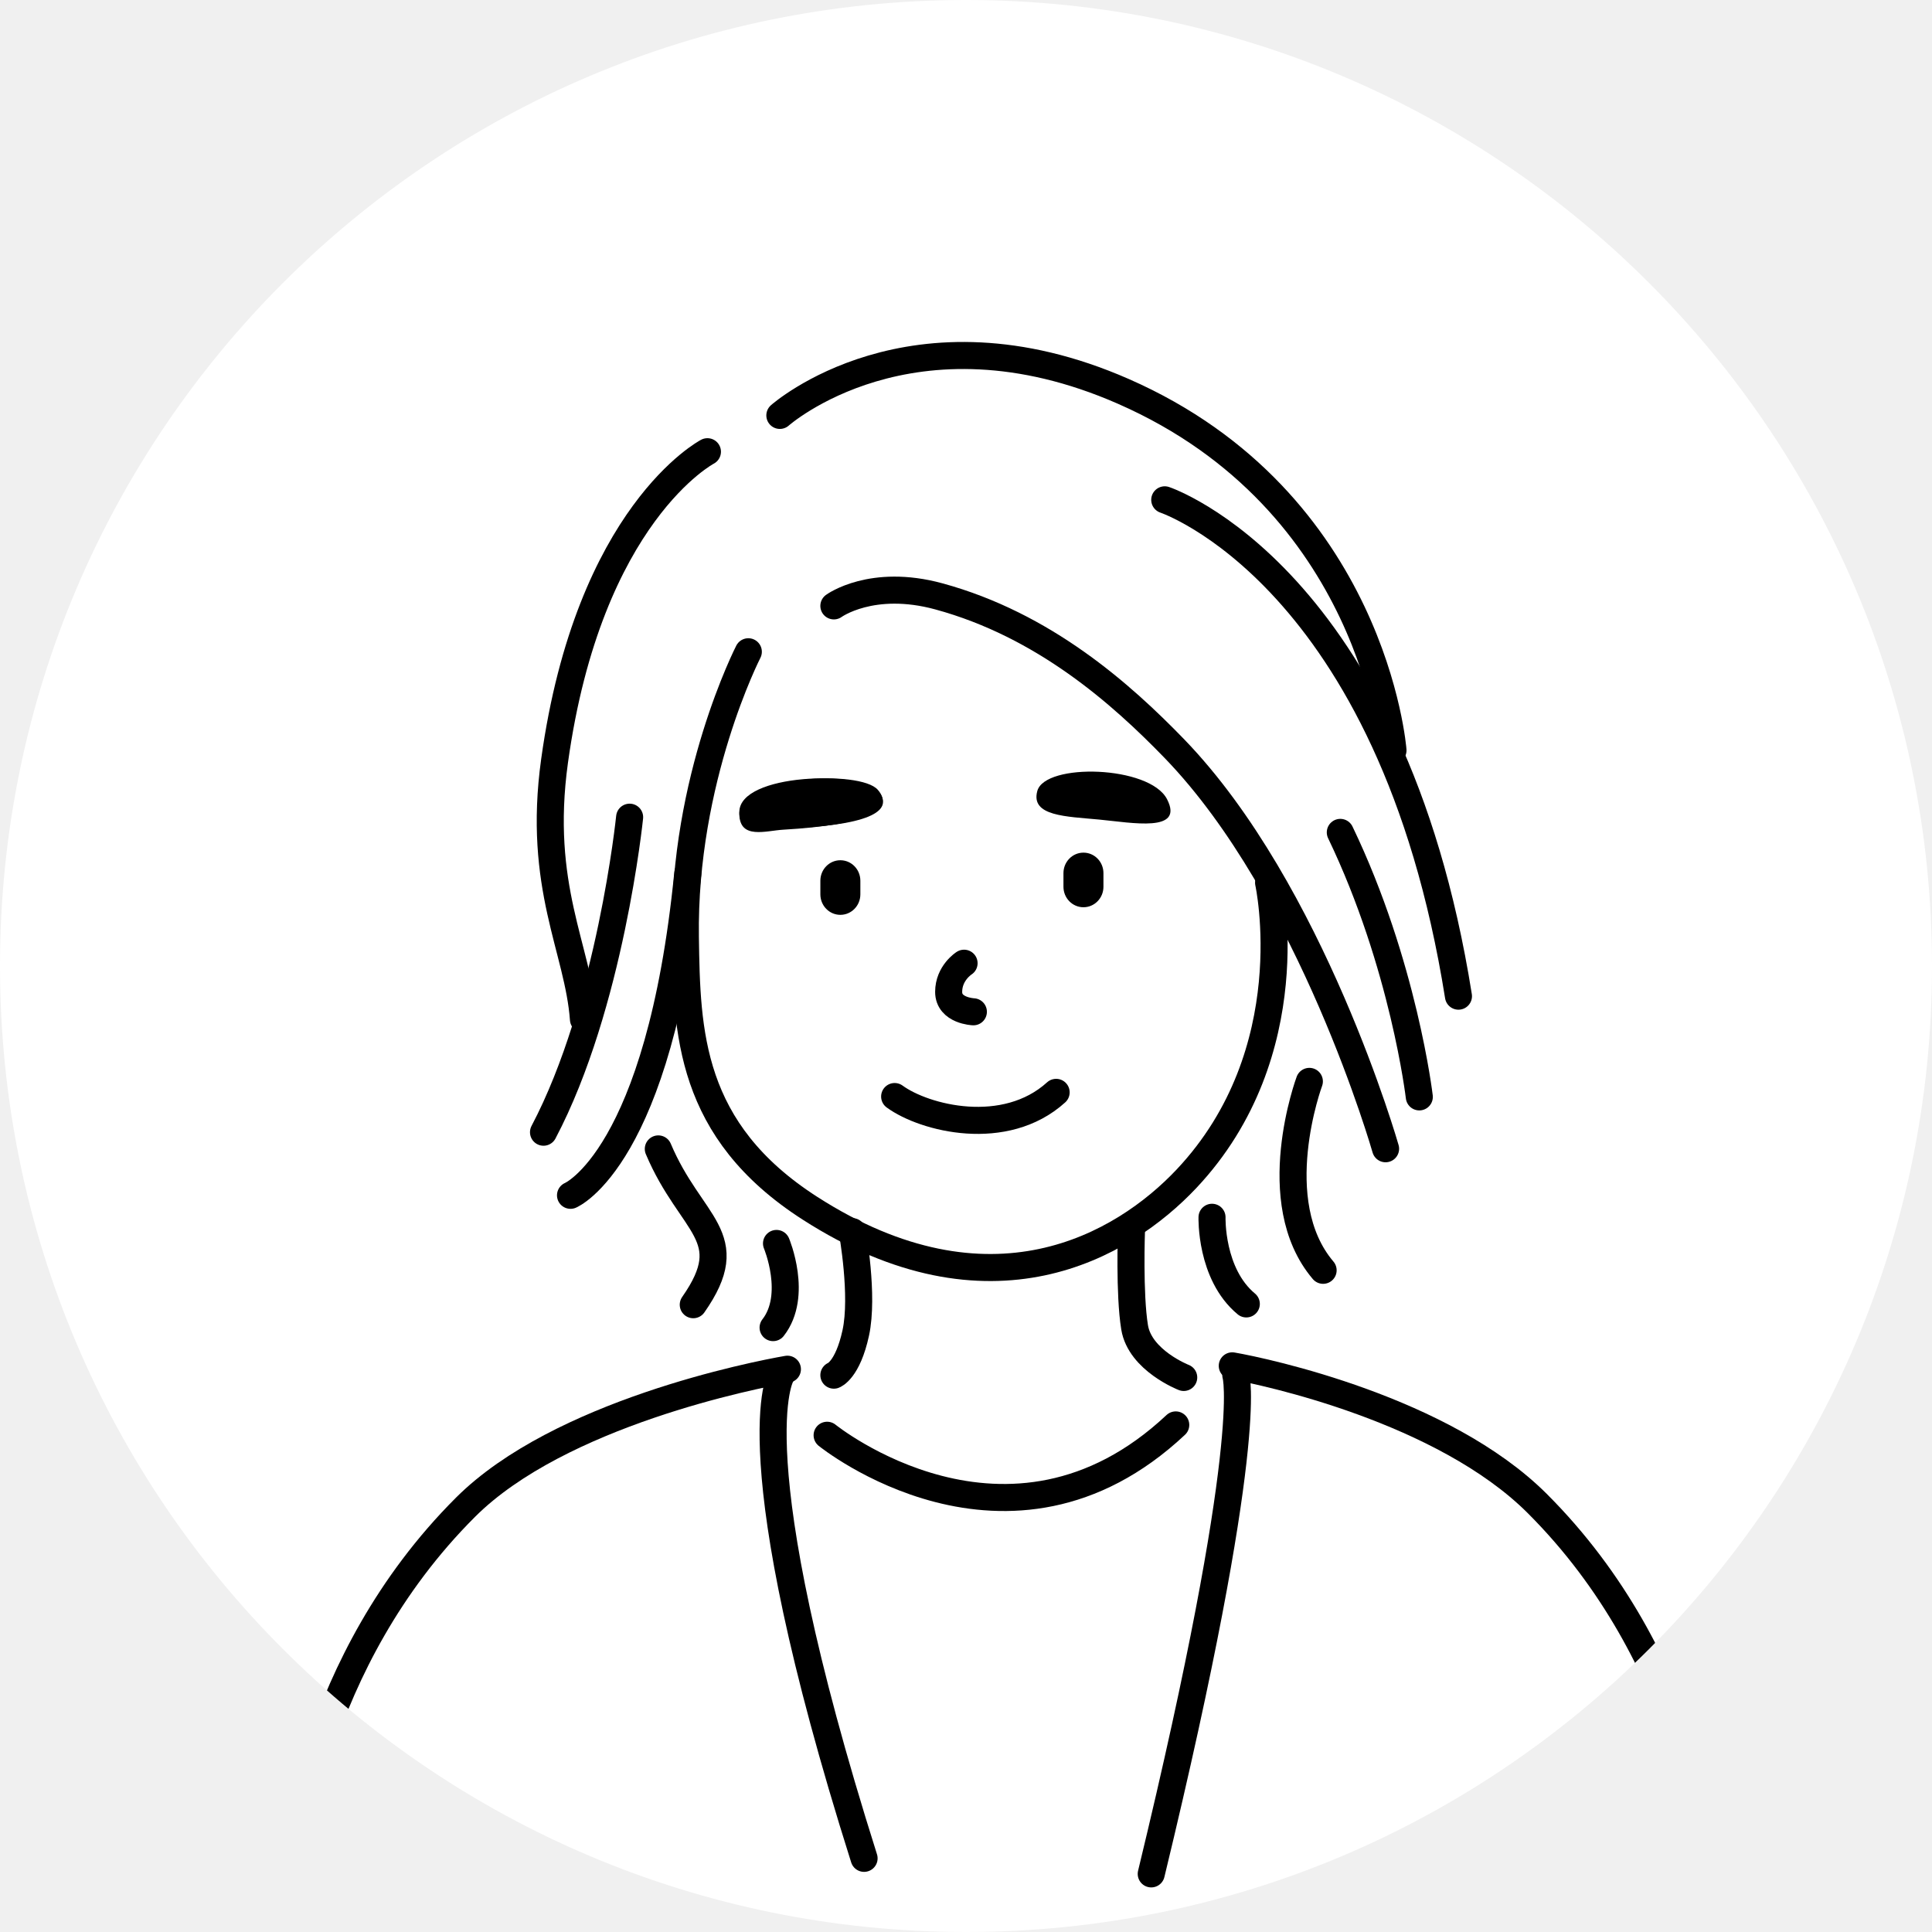
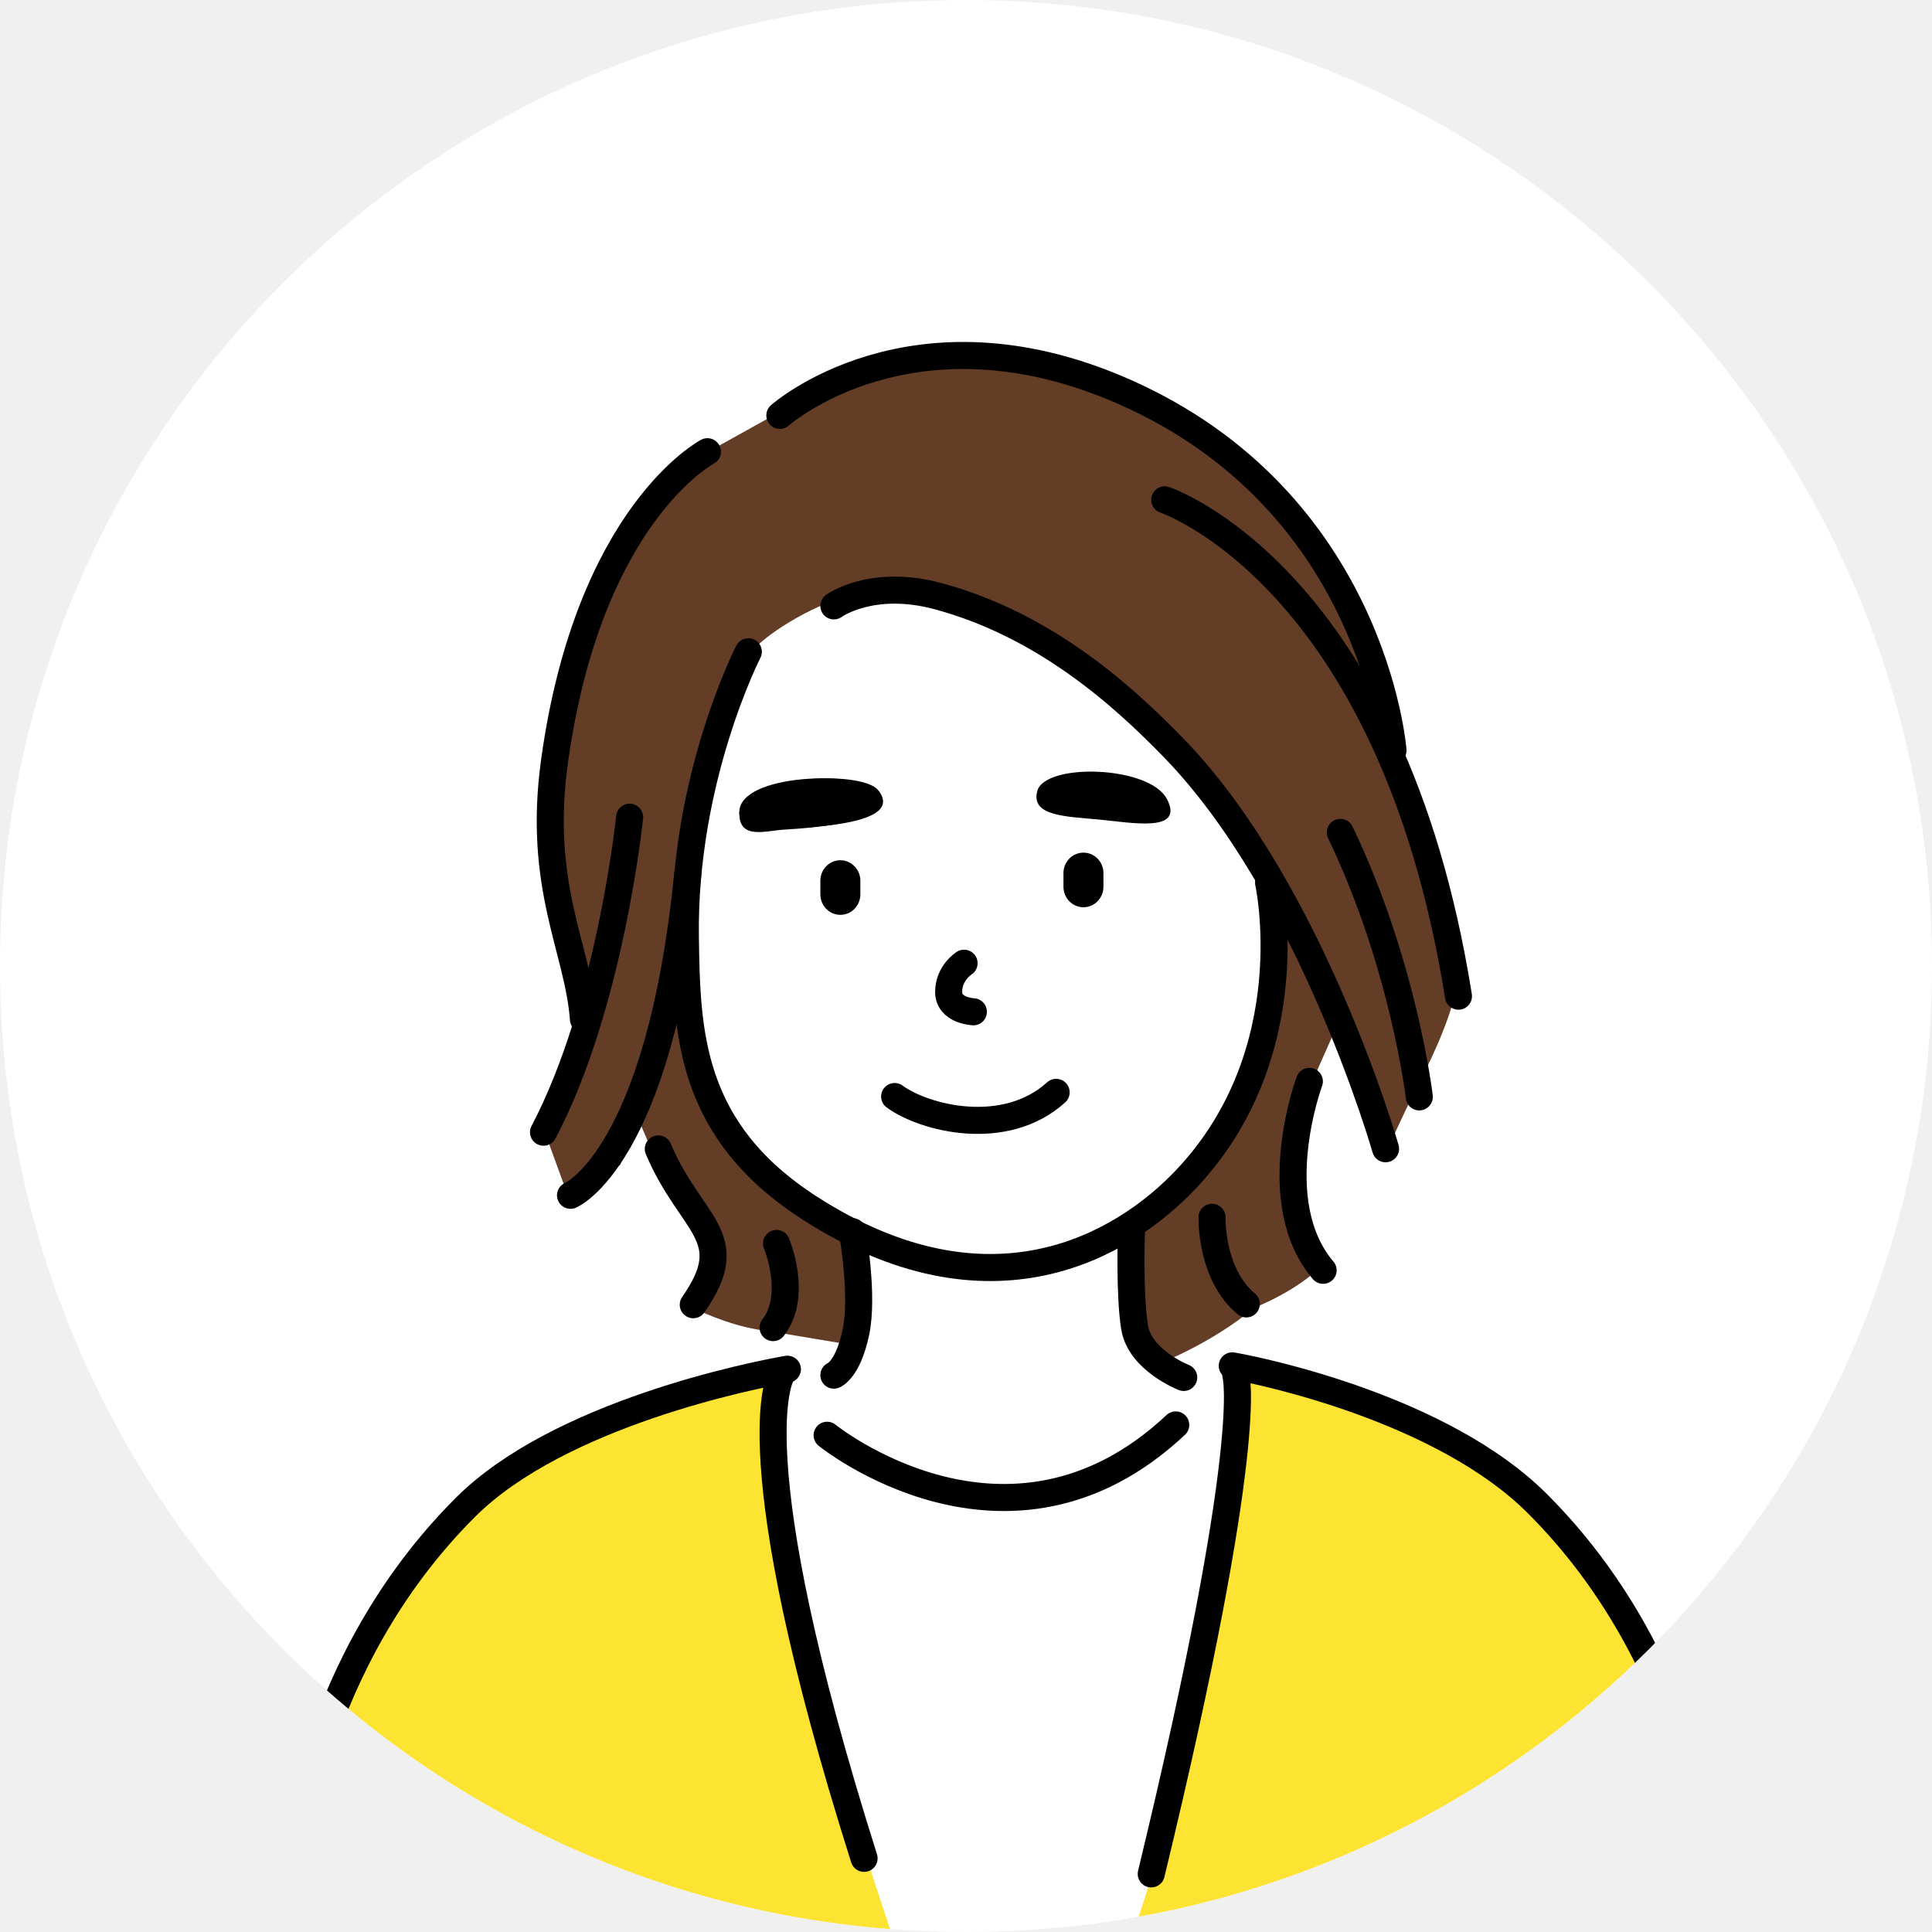
<svg xmlns="http://www.w3.org/2000/svg" width="500" height="500" viewBox="0 0 500 500" fill="none">
  <circle cx="250" cy="250" r="250" fill="white" />
  <mask id="mask0_654_7541" style="mask-type:alpha" maskUnits="userSpaceOnUse" x="0" y="0" width="500" height="500">
    <circle cx="250" cy="250" r="250" fill="white" />
  </mask>
  <g mask="url(#mask0_654_7541)">
-     <path fill-rule="evenodd" clip-rule="evenodd" d="M217.484 222.629C220.345 222.629 222.66 225.002 222.66 227.933V231.456C222.66 234.387 220.345 236.76 217.484 236.76C214.623 236.76 212.309 234.387 212.309 231.456V227.933C212.309 225.002 214.623 222.629 217.484 222.629Z" fill="black" />
+     <path d="M291.952 503.657C307.151 464.068 317.443 392.844 321.145 357.931C321.338 356.119 323.082 354.887 324.852 355.319L344 360L369 369.5L390.056 380.762C390.35 380.92 390.616 381.125 390.842 381.37L403 394.5L419.243 415.173C419.414 415.39 419.553 415.629 419.658 415.884L429.327 439.365C429.742 440.374 429.577 441.529 428.895 442.381L386.756 495.055C386.271 495.661 385.57 496.056 384.8 496.156L295.195 507.824C292.896 508.123 291.121 505.822 291.952 503.657Z" fill="#FDE332" />
+     <path d="M201.5 370.5V355.5L172.5 361.5L149.5 370.5L133.5 380L120 390.5L104.5 408.5L93.5 428.5L84 450L93.5 477.5L162.5 516.5H236L210 437.5L201.5 398.5V383.5V370.5Z" fill="#FDE332" />
+     <path d="M172 126L184 116.5L202 106.5L223.5 96L240.5 91.5H256.5L280 96L303 106.5L322 120.5L342 141.5L354 164L359 189.5L371 224.5L377 255.5C375 265.1 369.167 276.833 366.5 281.5L359 297.5L346 265.5L336 288V305.5V319L342 327.5C336 334 324.5 338.5 324.5 338.5C317.5 344.5 306.5 350.5 299.5 353L294.5 344.5L291.5 316L309.5 301.5L324.5 280L328.5 255.5V229L322 214L303 189.5L276 167L244 154L228 151.5C228 151.5 216.5 154 206 160C195.5 166 193.5 170 193.5 170L191 175.5L187 183L179.5 211L176 239V261L184 281.5L193.5 301.5L206 309.5L223.5 319V331.5L220 348L199 344.5C191 343.7 182.667 340.167 179.5 338.5L184 331.5V322L172 305.5L164.5 288L160.5 301.5L147 309.5L141 293L144 288L150.5 265.5V255.5L144 233.5L141 214L144 189.5L150.5 167L160.5 141.5L172 126Z" fill="#643D27" />
+     <path fill-rule="evenodd" clip-rule="evenodd" d="M217.484 222.629C220.345 222.629 222.659 225.002 222.659 227.933V231.456C222.659 234.387 220.345 236.76 217.484 236.76C214.623 236.76 212.309 234.387 212.309 231.456V227.933C212.309 225.002 214.623 222.629 217.484 222.629Z" fill="black" />
    <path fill-rule="evenodd" clip-rule="evenodd" d="M280.396 220.663C283.257 220.663 285.571 223.036 285.571 225.967V229.491C285.571 232.421 283.257 234.794 280.396 234.794C277.535 234.794 275.221 232.421 275.221 229.491V225.967C275.221 223.036 277.535 220.663 280.396 220.663Z" fill="black" />
    <path d="M231.532 283.783C239.289 289.447 260.095 294.692 273.33 282.701" stroke="black" stroke-width="7" stroke-miterlimit="10" stroke-linecap="round" stroke-linejoin="round" />
    <path d="M249.501 249.279C249.501 249.279 245.512 251.791 245.512 256.699C245.512 261.596 251.909 261.851 251.909 261.851" stroke="black" stroke-width="7" stroke-miterlimit="10" stroke-linecap="round" stroke-linejoin="round" />
    <path fill-rule="evenodd" clip-rule="evenodd" d="M227.345 204.784C222.914 199.376 191.397 200.097 191.339 210.134C191.304 216.716 198.107 214.553 202.62 214.425C224.345 213.762 231.672 210.064 227.345 204.784Z" fill="black" />
    <path fill-rule="evenodd" clip-rule="evenodd" d="M268.454 204.708C270.455 197.369 297.541 198.09 302.03 206.836C306.531 215.582 292.982 212.907 284.469 212.104C275.956 211.29 266.663 211.255 268.454 204.708Z" fill="black" />
    <path d="M193.667 168.674C193.667 168.674 176.78 201.564 177.373 242.548C177.734 267.064 178.28 292.545 209.577 312.665C256.179 342.625 290.58 322.551 307.06 305.059C337.961 272.251 328.308 228.429 328.308 228.429" stroke="black" stroke-width="7" stroke-miterlimit="10" stroke-linecap="round" stroke-linejoin="round" />
-     <path d="M215.804 156.805C215.804 156.805 225.62 149.606 242.972 154.339C270.128 161.736 290.167 179.53 303.914 193.73C339.537 230.551 358.587 297.296 358.587 297.296" stroke="black" stroke-width="7" stroke-miterlimit="10" stroke-linecap="round" stroke-linejoin="round" />
+     <path d="M215.804 156.805C215.804 156.805 225.619 149.606 242.972 154.339C270.128 161.736 290.166 179.53 303.913 193.73C339.536 230.551 358.586 297.296 358.586 297.296" stroke="black" stroke-width="7" stroke-miterlimit="10" stroke-linecap="round" stroke-linejoin="round" />
    <path fill-rule="evenodd" clip-rule="evenodd" d="M227.172 204.396C222.601 199.116 191.107 200.721 191.34 210.746C191.479 217.328 198.225 214.979 202.725 214.723C224.427 213.467 231.649 209.571 227.172 204.396Z" fill="black" />
-     <path d="M183.082 116.903C183.082 116.903 152.412 132.906 143.522 196.918C138.987 229.575 149.664 245.578 150.998 263.802" stroke="black" stroke-width="7" stroke-miterlimit="10" stroke-linecap="round" stroke-linejoin="round" />
+     <path d="M183.081 116.903C183.081 116.903 152.412 132.906 143.522 196.918C138.987 229.575 149.663 245.578 150.997 263.802" stroke="black" stroke-width="7" stroke-miterlimit="10" stroke-linecap="round" stroke-linejoin="round" />
    <path d="M201.824 107.507C201.824 107.507 235.865 77.234 290.712 101.285C355.608 129.732 360.504 194.186 360.504 194.186" stroke="black" stroke-width="7" stroke-miterlimit="10" stroke-linecap="round" stroke-linejoin="round" />
    <path d="M301.434 129.354C301.434 129.354 360.107 148.904 377.448 257.808" stroke="black" stroke-width="7" stroke-miterlimit="10" stroke-linecap="round" stroke-linejoin="round" />
    <path d="M338.863 279.861C338.863 279.861 327.303 310.972 342.422 328.754" stroke="black" stroke-width="7" stroke-miterlimit="10" stroke-linecap="round" stroke-linejoin="round" />
    <path d="M313.67 315.031C313.67 315.031 313.216 329.708 322.544 337.454" stroke="black" stroke-width="7" stroke-miterlimit="10" stroke-linecap="round" stroke-linejoin="round" />
    <path d="M170.368 297.337C178.811 317.329 191.86 319.876 179.416 337.658" stroke="black" stroke-width="7" stroke-miterlimit="10" stroke-linecap="round" stroke-linejoin="round" />
    <path d="M200.96 321.803C200.96 321.803 206.589 335.236 200.076 343.586" stroke="black" stroke-width="7" stroke-miterlimit="10" stroke-linecap="round" stroke-linejoin="round" />
    <path d="M346.87 215.421C363.315 249.648 367.316 283.875 367.316 283.875" stroke="black" stroke-width="7" stroke-miterlimit="10" stroke-linecap="round" stroke-linejoin="round" />
    <path d="M203.781 354.351C195.128 355.851 144.812 365.795 120.493 390.055C79.975 430.493 76 482.398 76 482.398" stroke="black" stroke-width="7" stroke-miterlimit="10" stroke-linecap="round" stroke-linejoin="round" />
    <path d="M318.909 353.477C327.562 354.977 373.489 364.816 397.808 389.076C438.327 429.514 442.293 481.419 442.293 481.419" stroke="black" stroke-width="7" stroke-miterlimit="10" stroke-linecap="round" stroke-linejoin="round" />
-     <path d="M220.584 318.744C220.584 318.744 223.585 335.294 221.468 344.97C219.363 354.635 215.804 355.891 215.804 355.891" stroke="black" stroke-width="7" stroke-miterlimit="10" stroke-linecap="round" stroke-linejoin="round" />
+     <path d="M220.584 318.744C220.584 318.744 223.584 335.294 221.468 344.97C219.363 354.635 215.804 355.891 215.804 355.891" stroke="black" stroke-width="7" stroke-miterlimit="10" stroke-linecap="round" stroke-linejoin="round" />
    <path d="M292.82 318.526C292.82 318.526 292.227 334.913 293.634 343.507C295.03 352.09 306.346 356.486 306.346 356.486" stroke="black" stroke-width="7" stroke-miterlimit="10" stroke-linecap="round" stroke-linejoin="round" />
    <path d="M202.19 355.88C202.19 355.88 190.13 375.081 223.624 480.938" stroke="black" stroke-width="7" stroke-miterlimit="10" stroke-linecap="round" stroke-linejoin="round" />
    <path d="M319.826 355.88C319.826 355.88 325.176 372.406 297.938 484.962" stroke="black" stroke-width="7" stroke-miterlimit="10" stroke-linecap="round" stroke-linejoin="round" />
-     <path d="M214.057 371.443C214.057 371.443 260.961 409.415 304.283 368.768" stroke="black" stroke-width="7" stroke-miterlimit="10" stroke-linecap="round" stroke-linejoin="round" />
+     <path d="M214.056 371.443C214.056 371.443 260.96 409.415 304.282 368.768" stroke="black" stroke-width="7" stroke-miterlimit="10" stroke-linecap="round" stroke-linejoin="round" />
    <path d="M162.947 211.489C162.947 211.489 157.994 260.126 140.659 293.015" stroke="black" stroke-width="7" stroke-miterlimit="10" stroke-linecap="round" stroke-linejoin="round" />
    <path d="M147.649 309.345C147.649 309.345 170.667 299.723 178 226" stroke="black" stroke-width="7" stroke-miterlimit="10" stroke-linecap="round" stroke-linejoin="round" />
  </g>
</svg>
